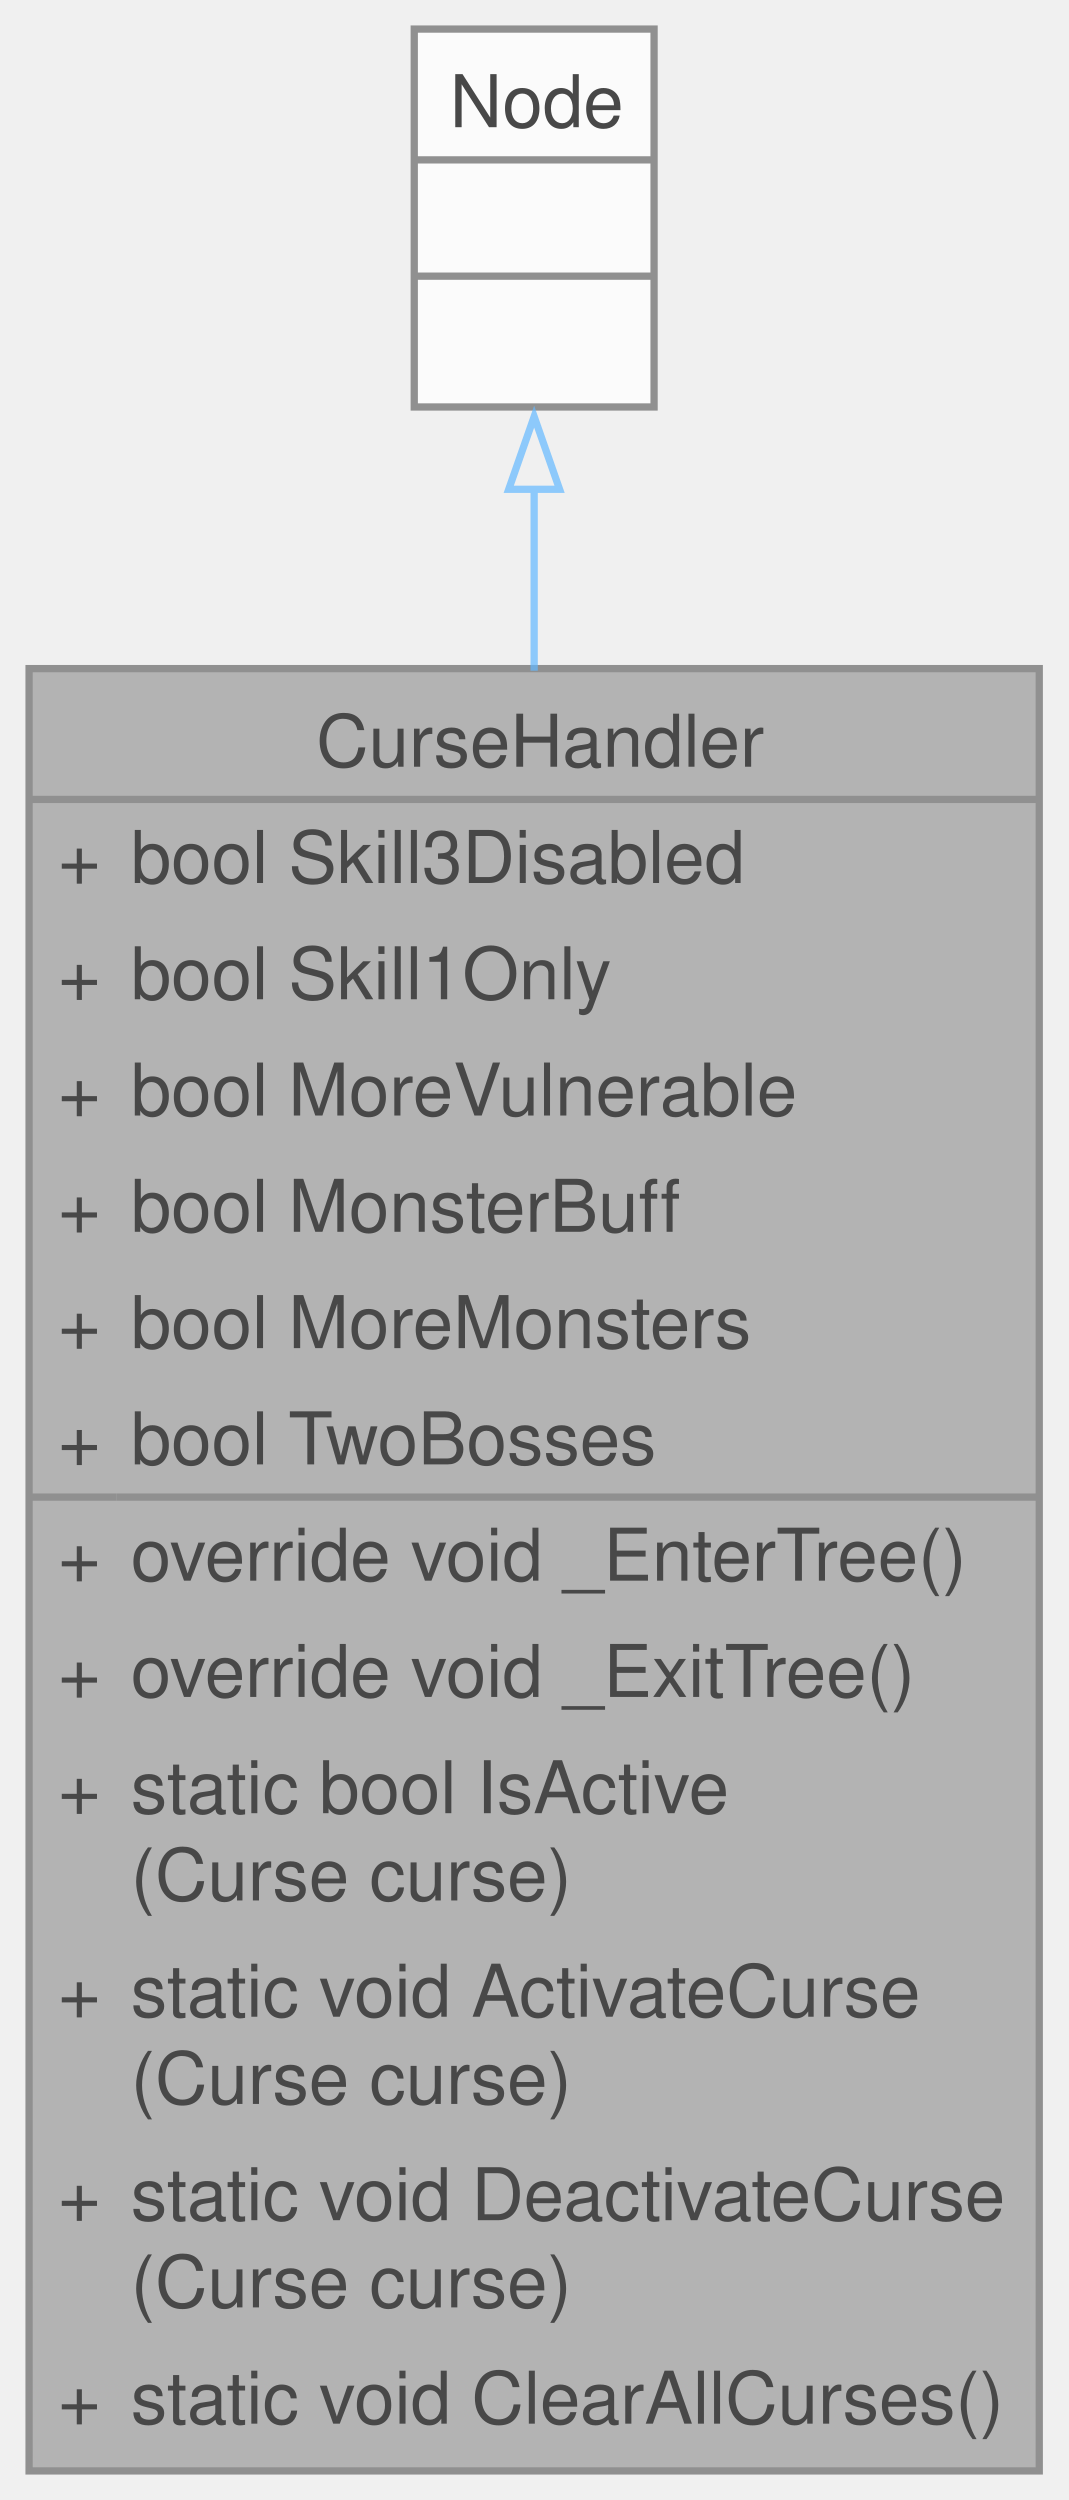
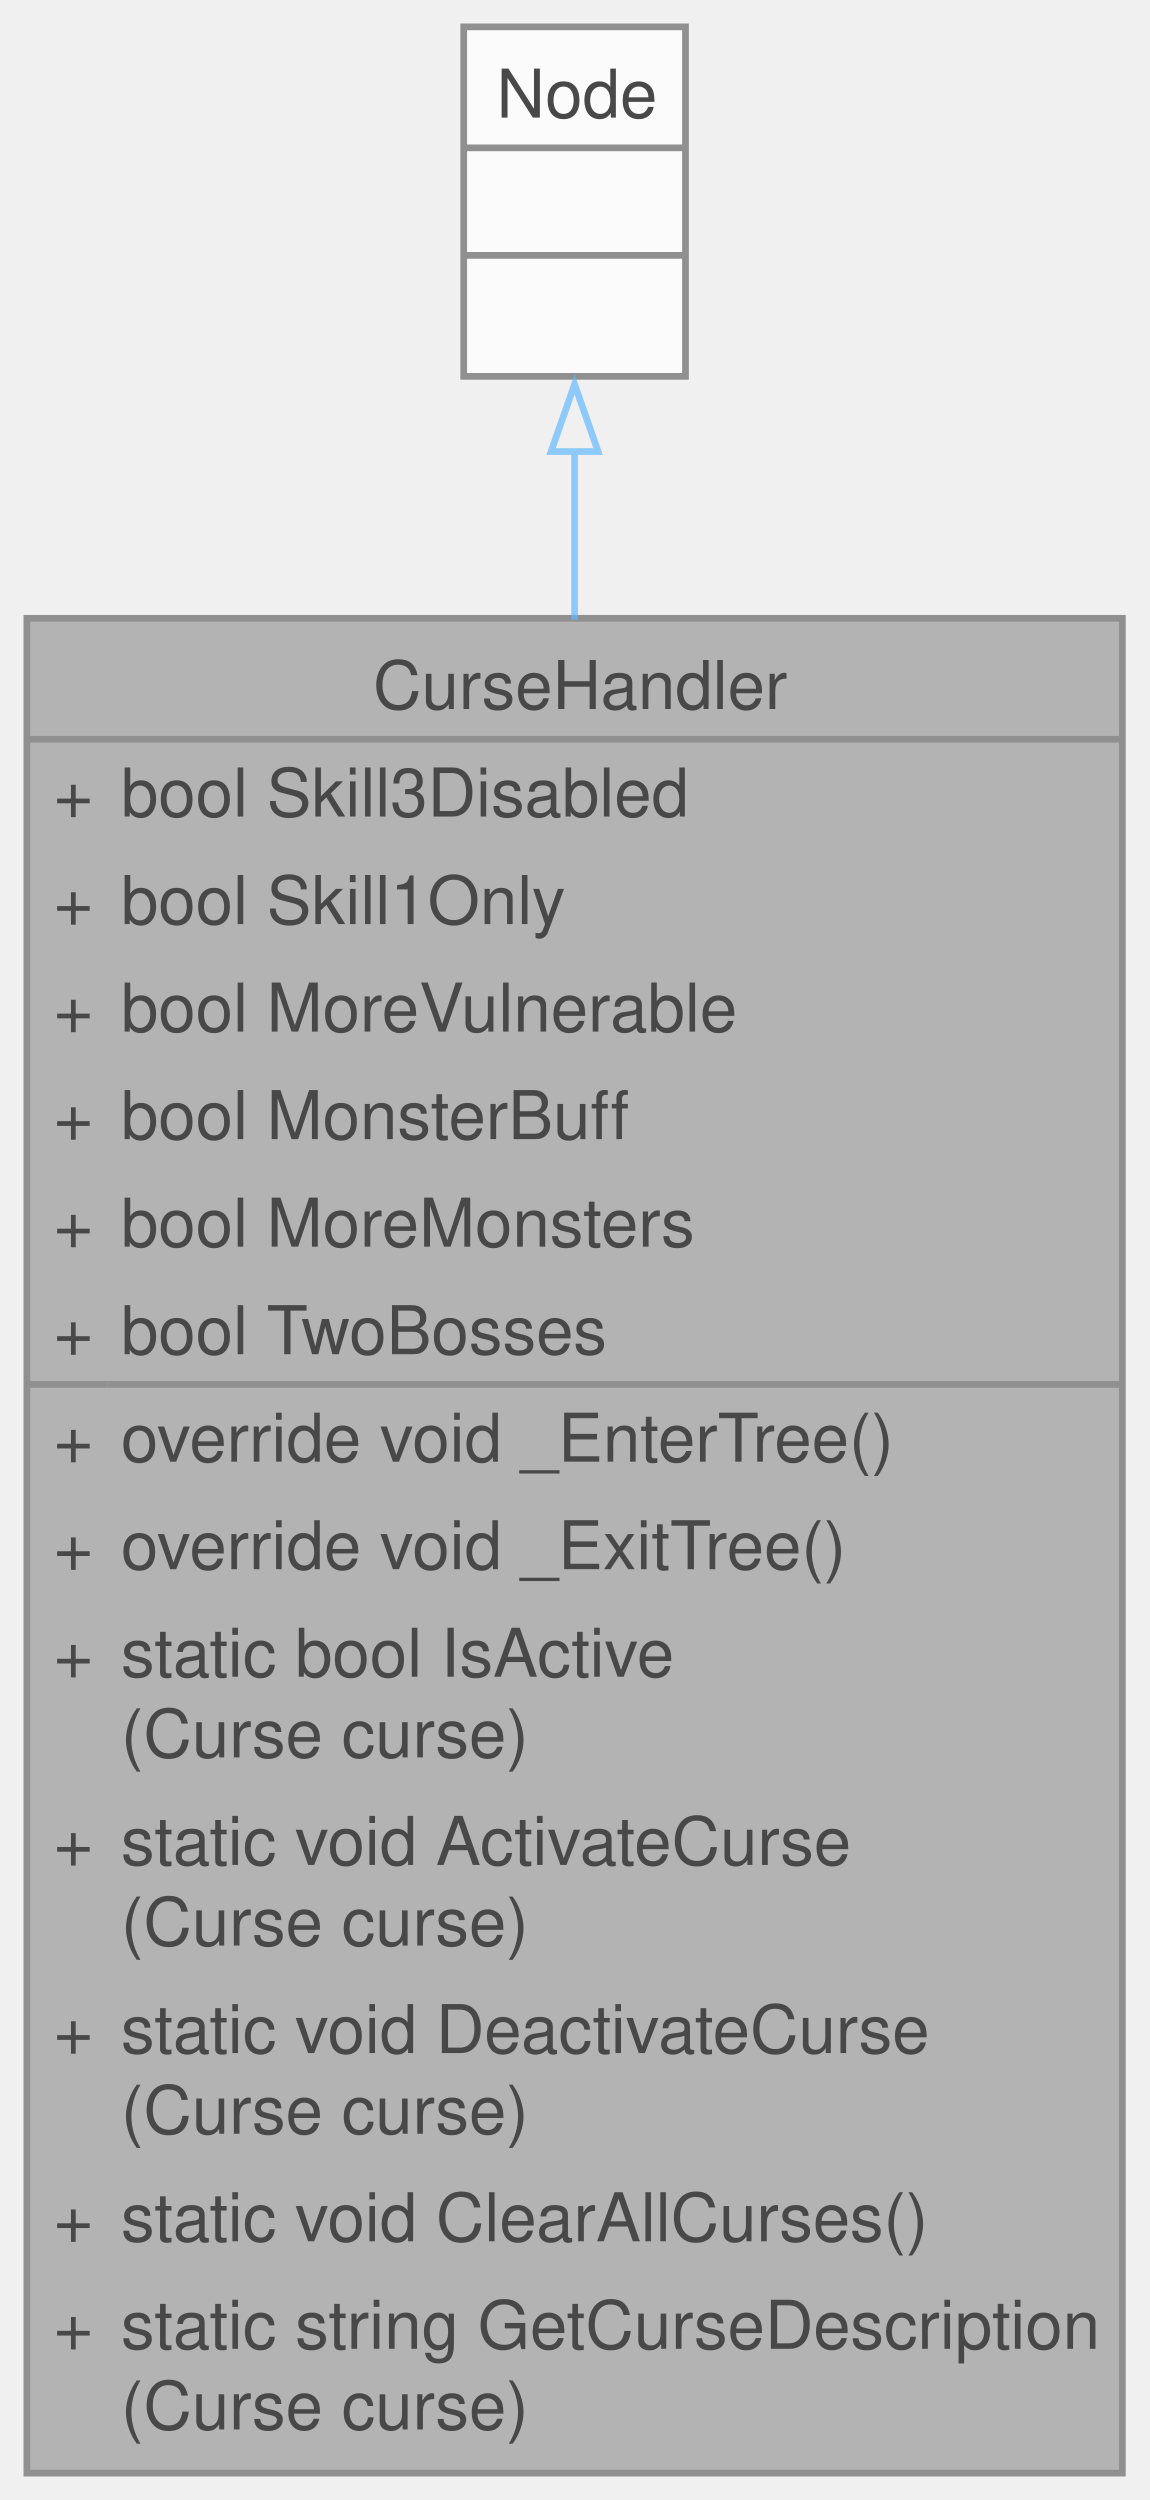
- <svg xmlns="http://www.w3.org/2000/svg" xmlns:xlink="http://www.w3.org/1999/xlink" width="147pt" height="344pt" viewBox="0.00 0.00 147.00 344.00">
+ <svg xmlns="http://www.w3.org/2000/svg" xmlns:xlink="http://www.w3.org/1999/xlink" width="171pt" height="372pt" viewBox="0.00 0.00 171.00 372.00">
  <svg id="main" version="1.1" xml:space="preserve">
    <style type="text/css">
.node, .edge {opacity: 0.7;}
.node.selected, .edge.selected {opacity: 1;}
.edge:hover path { stroke: red; }
.edge:hover polygon { stroke: red; fill: red; }
</style>
    <svg id="graph" class="graph">
-       <g id="graph0" class="graph" transform="scale(1 1) rotate(0) translate(4 340)">
+       <g id="graph0" class="graph" transform="scale(1 1) rotate(0) translate(4 368)">
        <g id="Node000001" class="node">
          <g id="a_Node000001">
            <a xlink:title=" ">
-               <polygon fill="#999999" stroke="none" points="139,-248 0,-248 0,0 139,0 139,-248" />
-               <text text-anchor="start" x="39.5" y="-234.5" font-family="Helvetica,sans-Serif" font-size="10.00">CurseHandler</text>
-               <text text-anchor="start" x="4" y="-218.5" font-family="Helvetica,sans-Serif" font-size="10.00">+</text>
-               <text text-anchor="start" x="14" y="-218.5" font-family="Helvetica,sans-Serif" font-size="10.00">bool Skill3Disabled</text>
-               <text text-anchor="start" x="4" y="-202.5" font-family="Helvetica,sans-Serif" font-size="10.00">+</text>
-               <text text-anchor="start" x="14" y="-202.5" font-family="Helvetica,sans-Serif" font-size="10.00">bool Skill1Only</text>
-               <text text-anchor="start" x="4" y="-186.5" font-family="Helvetica,sans-Serif" font-size="10.00">+</text>
-               <text text-anchor="start" x="14" y="-186.5" font-family="Helvetica,sans-Serif" font-size="10.00">bool MoreVulnerable</text>
-               <text text-anchor="start" x="4" y="-170.5" font-family="Helvetica,sans-Serif" font-size="10.00">+</text>
-               <text text-anchor="start" x="14" y="-170.5" font-family="Helvetica,sans-Serif" font-size="10.00">bool MonsterBuff</text>
-               <text text-anchor="start" x="4" y="-154.5" font-family="Helvetica,sans-Serif" font-size="10.00">+</text>
-               <text text-anchor="start" x="14" y="-154.5" font-family="Helvetica,sans-Serif" font-size="10.00">bool MoreMonsters</text>
-               <text text-anchor="start" x="4" y="-138.5" font-family="Helvetica,sans-Serif" font-size="10.00">+</text>
-               <text text-anchor="start" x="14" y="-138.5" font-family="Helvetica,sans-Serif" font-size="10.00">bool TwoBosses</text>
-               <text text-anchor="start" x="4" y="-122.5" font-family="Helvetica,sans-Serif" font-size="10.00">+</text>
-               <text text-anchor="start" x="14" y="-122.5" font-family="Helvetica,sans-Serif" font-size="10.00">override void _EnterTree()</text>
-               <text text-anchor="start" x="4" y="-106.5" font-family="Helvetica,sans-Serif" font-size="10.00">+</text>
-               <text text-anchor="start" x="14" y="-106.5" font-family="Helvetica,sans-Serif" font-size="10.00">override void _ExitTree()</text>
+               <polygon fill="#999999" stroke="none" points="163,-276 0,-276 0,0 163,0 163,-276" />
+               <text text-anchor="start" x="51.5" y="-262.5" font-family="Helvetica,sans-Serif" font-size="10.00">CurseHandler</text>
+               <text text-anchor="start" x="4" y="-246.5" font-family="Helvetica,sans-Serif" font-size="10.00">+</text>
+               <text text-anchor="start" x="14" y="-246.5" font-family="Helvetica,sans-Serif" font-size="10.00">bool Skill3Disabled</text>
+               <text text-anchor="start" x="4" y="-230.5" font-family="Helvetica,sans-Serif" font-size="10.00">+</text>
+               <text text-anchor="start" x="14" y="-230.5" font-family="Helvetica,sans-Serif" font-size="10.00">bool Skill1Only</text>
+               <text text-anchor="start" x="4" y="-214.5" font-family="Helvetica,sans-Serif" font-size="10.00">+</text>
+               <text text-anchor="start" x="14" y="-214.5" font-family="Helvetica,sans-Serif" font-size="10.00">bool MoreVulnerable</text>
+               <text text-anchor="start" x="4" y="-198.5" font-family="Helvetica,sans-Serif" font-size="10.00">+</text>
+               <text text-anchor="start" x="14" y="-198.5" font-family="Helvetica,sans-Serif" font-size="10.00">bool MonsterBuff</text>
+               <text text-anchor="start" x="4" y="-182.5" font-family="Helvetica,sans-Serif" font-size="10.00">+</text>
+               <text text-anchor="start" x="14" y="-182.5" font-family="Helvetica,sans-Serif" font-size="10.00">bool MoreMonsters</text>
+               <text text-anchor="start" x="4" y="-166.5" font-family="Helvetica,sans-Serif" font-size="10.00">+</text>
+               <text text-anchor="start" x="14" y="-166.5" font-family="Helvetica,sans-Serif" font-size="10.00">bool TwoBosses</text>
+               <text text-anchor="start" x="4" y="-150.5" font-family="Helvetica,sans-Serif" font-size="10.00">+</text>
+               <text text-anchor="start" x="14" y="-150.5" font-family="Helvetica,sans-Serif" font-size="10.00">override void _EnterTree()</text>
+               <text text-anchor="start" x="4" y="-134.5" font-family="Helvetica,sans-Serif" font-size="10.00">+</text>
+               <text text-anchor="start" x="14" y="-134.5" font-family="Helvetica,sans-Serif" font-size="10.00">override void _ExitTree()</text>
+               <text text-anchor="start" x="4" y="-118.5" font-family="Helvetica,sans-Serif" font-size="10.00">+</text>
+               <text text-anchor="start" x="14" y="-118.5" font-family="Helvetica,sans-Serif" font-size="10.00">static bool IsActive</text>
+               <text text-anchor="start" x="14" y="-106.5" font-family="Helvetica,sans-Serif" font-size="10.00">(Curse curse)</text>
              <text text-anchor="start" x="4" y="-90.5" font-family="Helvetica,sans-Serif" font-size="10.00">+</text>
-               <text text-anchor="start" x="14" y="-90.5" font-family="Helvetica,sans-Serif" font-size="10.00">static bool IsActive</text>
+               <text text-anchor="start" x="14" y="-90.5" font-family="Helvetica,sans-Serif" font-size="10.00">static void ActivateCurse</text>
              <text text-anchor="start" x="14" y="-78.5" font-family="Helvetica,sans-Serif" font-size="10.00">(Curse curse)</text>
              <text text-anchor="start" x="4" y="-62.5" font-family="Helvetica,sans-Serif" font-size="10.00">+</text>
-               <text text-anchor="start" x="14" y="-62.5" font-family="Helvetica,sans-Serif" font-size="10.00">static void ActivateCurse</text>
+               <text text-anchor="start" x="14" y="-62.5" font-family="Helvetica,sans-Serif" font-size="10.00">static void DeactivateCurse</text>
              <text text-anchor="start" x="14" y="-50.5" font-family="Helvetica,sans-Serif" font-size="10.00">(Curse curse)</text>
              <text text-anchor="start" x="4" y="-34.5" font-family="Helvetica,sans-Serif" font-size="10.00">+</text>
-               <text text-anchor="start" x="14" y="-34.5" font-family="Helvetica,sans-Serif" font-size="10.00">static void DeactivateCurse</text>
-               <text text-anchor="start" x="14" y="-22.5" font-family="Helvetica,sans-Serif" font-size="10.00">(Curse curse)</text>
-               <text text-anchor="start" x="4" y="-6.5" font-family="Helvetica,sans-Serif" font-size="10.00">+</text>
-               <text text-anchor="start" x="14" y="-6.5" font-family="Helvetica,sans-Serif" font-size="10.00">static void ClearAllCurses()</text>
-               <polygon fill="#666666" stroke="#666666" points="0,-230 0,-230 139,-230 139,-230 0,-230" />
-               <polygon fill="#666666" stroke="#666666" points="0,-134 0,-134 12,-134 12,-134 0,-134" />
-               <polygon fill="#666666" stroke="#666666" points="12,-134 12,-134 139,-134 139,-134 12,-134" />
-               <polygon fill="none" stroke="#666666" points="0,0 0,-248 139,-248 139,0 0,0" />
+               <text text-anchor="start" x="14" y="-34.5" font-family="Helvetica,sans-Serif" font-size="10.00">static void ClearAllCurses()</text>
+               <text text-anchor="start" x="4" y="-18.5" font-family="Helvetica,sans-Serif" font-size="10.00">+</text>
+               <text text-anchor="start" x="14" y="-18.5" font-family="Helvetica,sans-Serif" font-size="10.00">static string GetCurseDescription</text>
+               <text text-anchor="start" x="14" y="-6.5" font-family="Helvetica,sans-Serif" font-size="10.00">(Curse curse)</text>
+               <polygon fill="#666666" stroke="#666666" points="0,-258 0,-258 163,-258 163,-258 0,-258" />
+               <polygon fill="#666666" stroke="#666666" points="0,-162 0,-162 12,-162 12,-162 0,-162" />
+               <polygon fill="#666666" stroke="#666666" points="12,-162 12,-162 163,-162 163,-162 12,-162" />
+               <polygon fill="none" stroke="#666666" points="0,0 0,-276 163,-276 163,0 0,0" />
            </a>
          </g>
        </g>
        <g id="Node000002" class="node">
          <g id="a_Node000002">
            <a xlink:href="../../dc/d8f/class_node.html" target="_top" xlink:title=" ">
-               <polygon fill="white" stroke="none" points="86,-336 53,-336 53,-284 86,-284 86,-336" />
-               <text text-anchor="start" x="57.88" y="-322.5" font-family="Helvetica,sans-Serif" font-size="10.00">Node</text>
-               <text text-anchor="start" x="68" y="-306.5" font-family="Helvetica,sans-Serif" font-size="10.00"> </text>
-               <text text-anchor="start" x="68" y="-290.5" font-family="Helvetica,sans-Serif" font-size="10.00"> </text>
-               <polygon fill="#666666" stroke="#666666" points="53,-318 53,-318 86,-318 86,-318 53,-318" />
-               <polygon fill="#666666" stroke="#666666" points="53,-302 53,-302 86,-302 86,-302 53,-302" />
-               <polygon fill="none" stroke="#666666" points="53,-284 53,-336 86,-336 86,-284 53,-284" />
+               <polygon fill="white" stroke="none" points="98,-364 65,-364 65,-312 98,-312 98,-364" />
+               <text text-anchor="start" x="69.88" y="-350.5" font-family="Helvetica,sans-Serif" font-size="10.00">Node</text>
+               <text text-anchor="start" x="80" y="-334.5" font-family="Helvetica,sans-Serif" font-size="10.00"> </text>
+               <text text-anchor="start" x="80" y="-318.5" font-family="Helvetica,sans-Serif" font-size="10.00"> </text>
+               <polygon fill="#666666" stroke="#666666" points="65,-346 65,-346 98,-346 98,-346 65,-346" />
+               <polygon fill="#666666" stroke="#666666" points="65,-330 65,-330 98,-330 98,-330 65,-330" />
+               <polygon fill="none" stroke="#666666" points="65,-312 65,-364 98,-364 98,-312 65,-312" />
            </a>
          </g>
        </g>
        <g id="edge1_Node000001_Node000002" class="edge">
          <g id="a_edge1_Node000001_Node000002">
            <a xlink:title=" ">
-               <path fill="none" stroke="#63b8ff" d="M69.5,-272.86C69.5,-265.18 69.5,-256.67 69.5,-247.71" />
-               <polygon fill="none" stroke="#63b8ff" points="66,-272.67 69.5,-282.67 73,-272.67 66,-272.67" />
+               <path fill="none" stroke="#63b8ff" d="M81.5,-301.03C81.5,-293.35 81.5,-284.81 81.5,-275.78" />
+               <polygon fill="none" stroke="#63b8ff" points="78,-300.81 81.5,-310.81 85,-300.81 78,-300.81" />
            </a>
          </g>
        </g>
      </g>
    </svg>
  </svg>
  <style type="text/css">

[data-mouse-over-selected='false'] { opacity: 0.7; }
[data-mouse-over-selected='true']  { opacity: 1.0; }

</style>
</svg>
